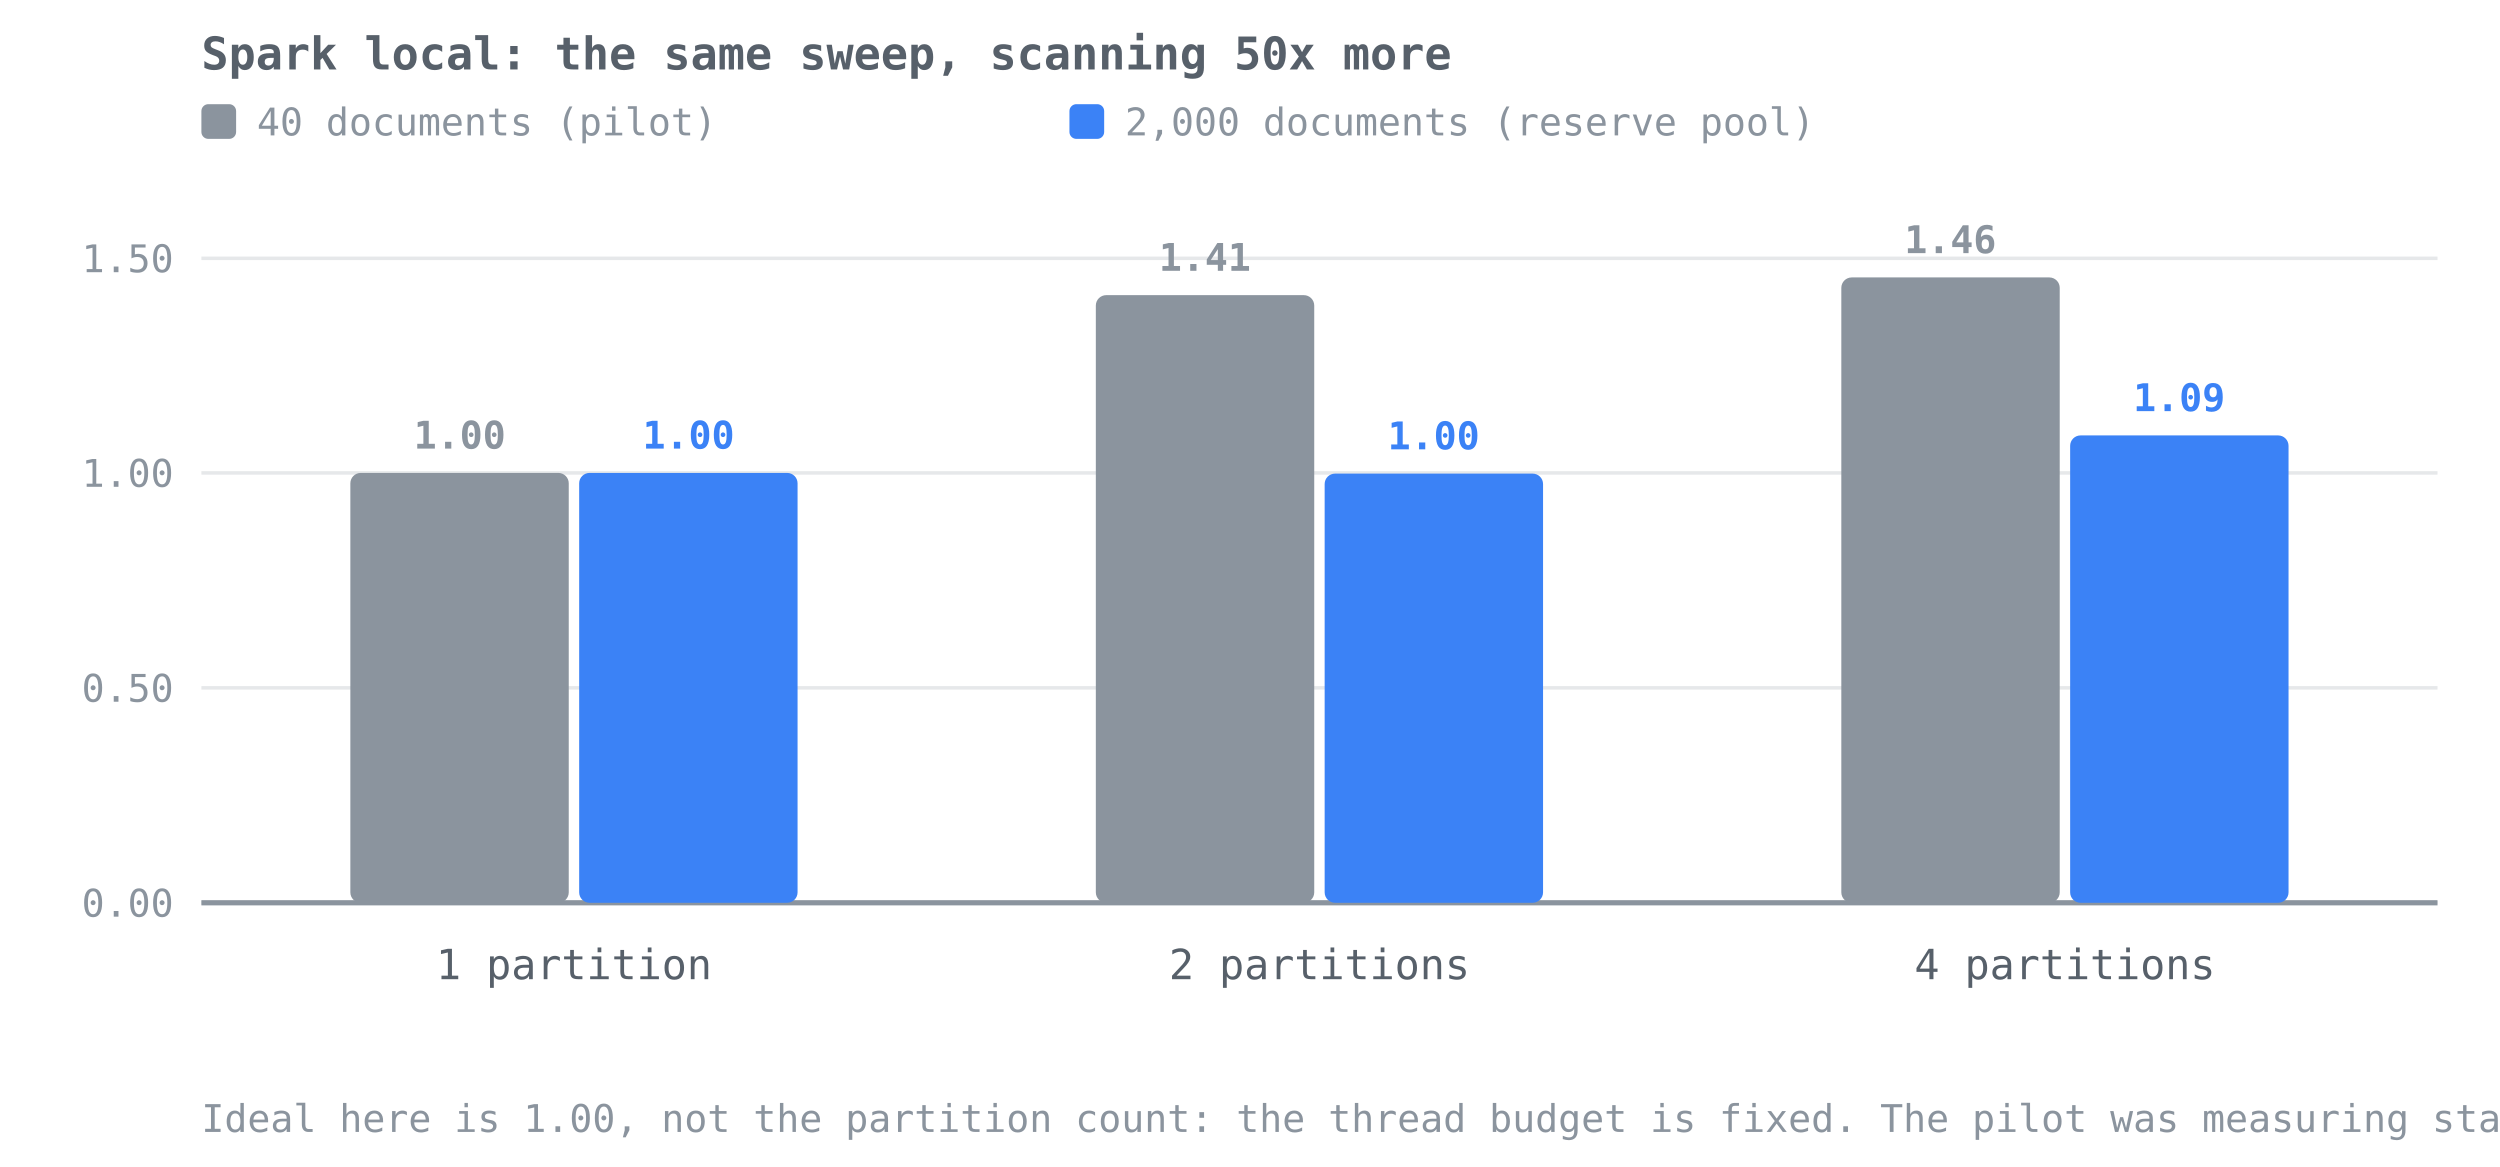
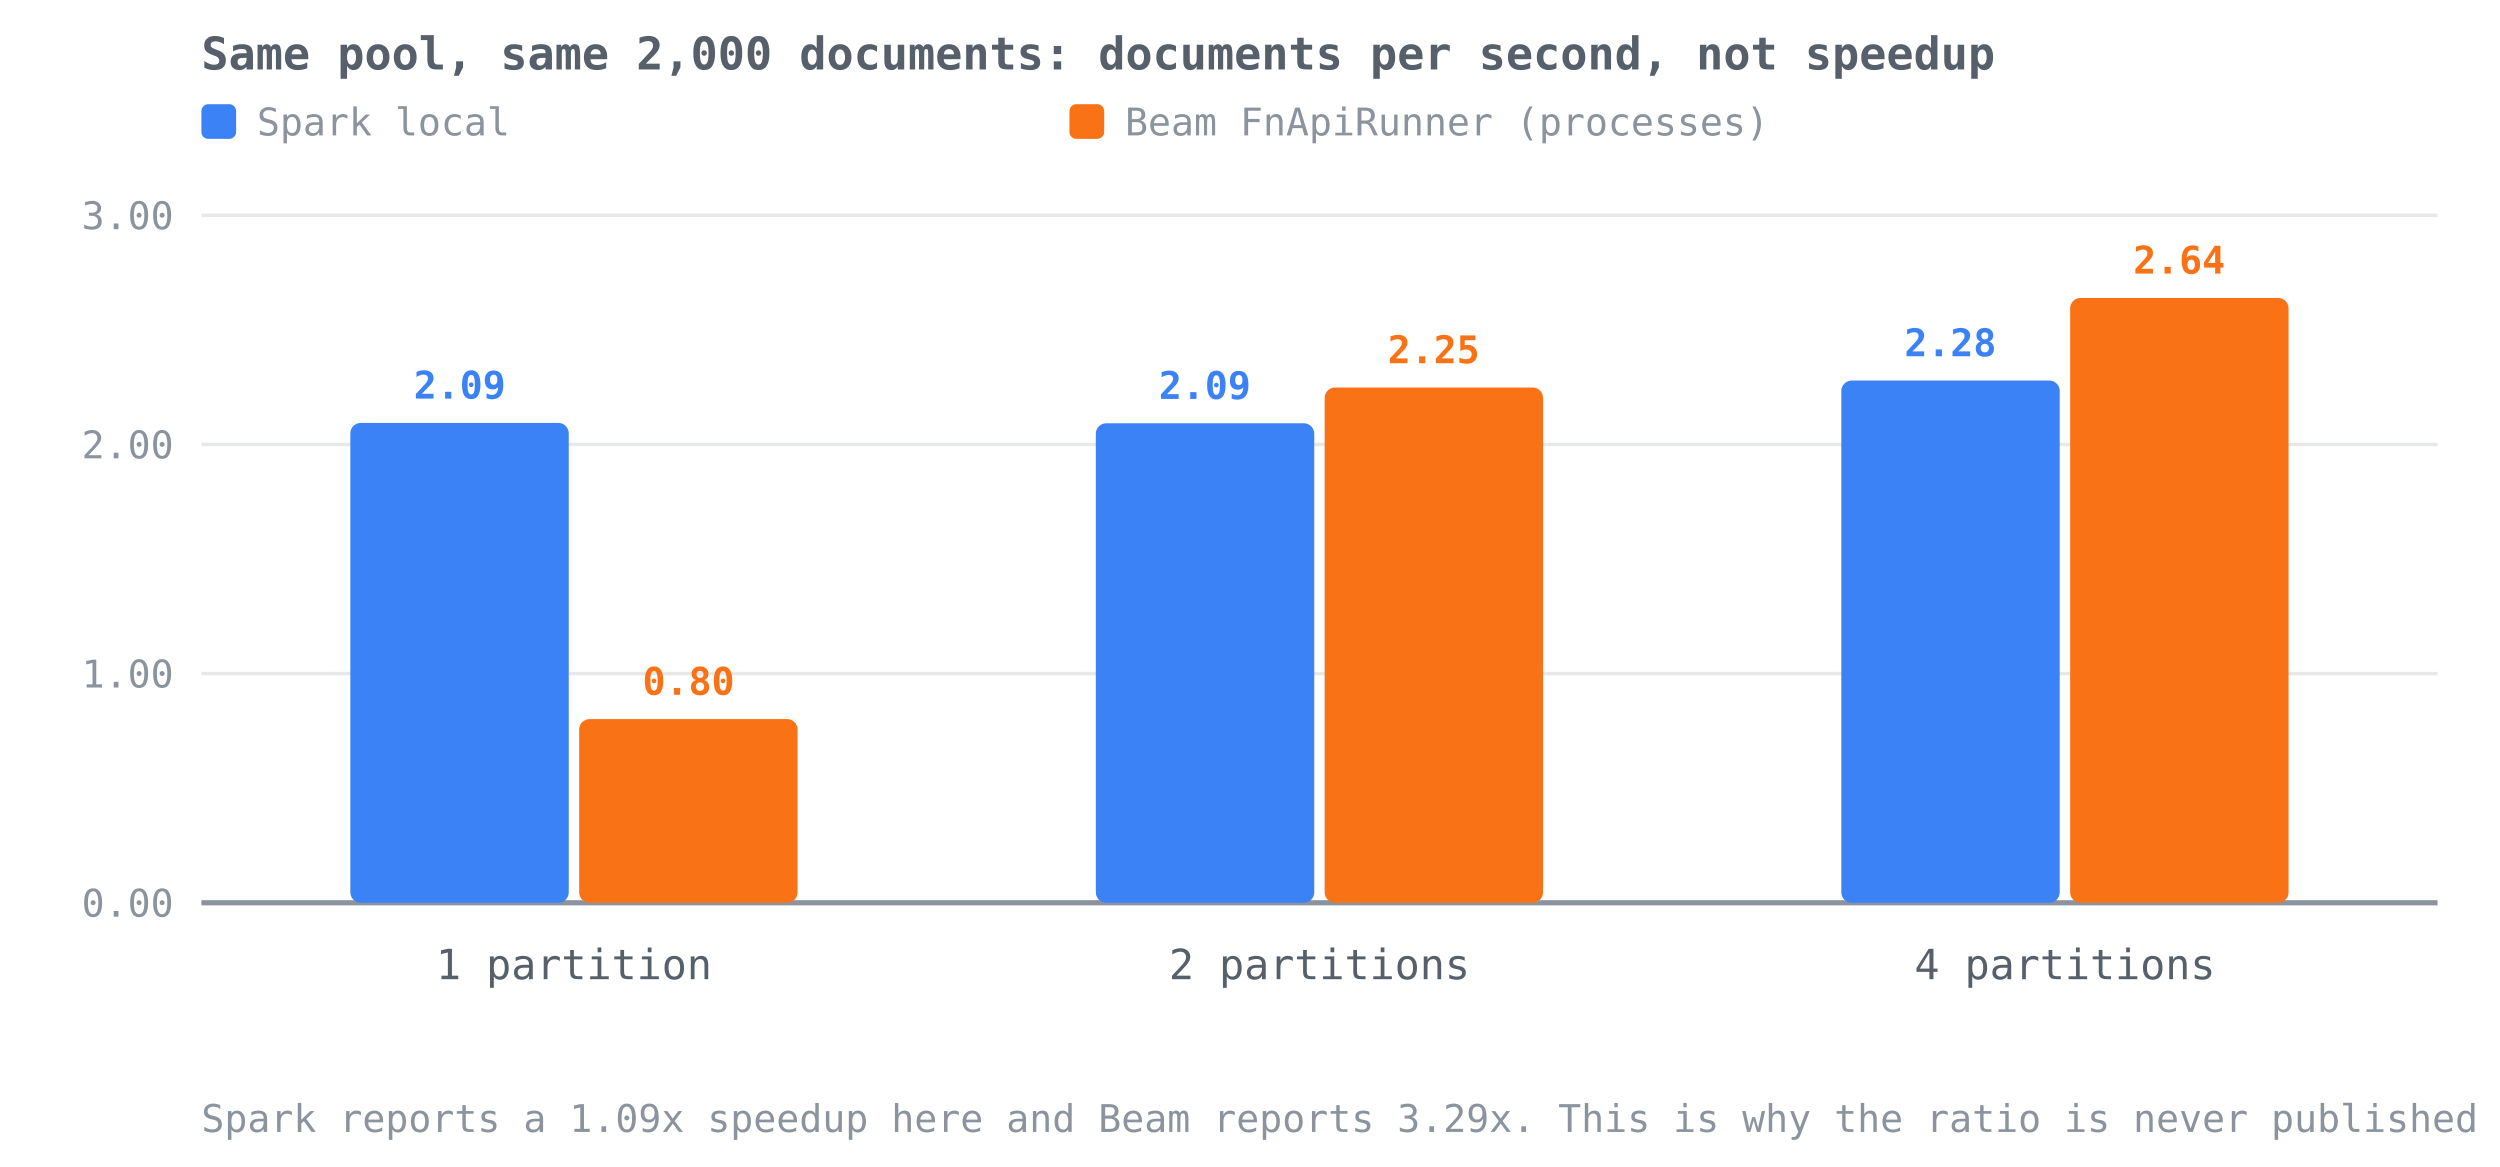
- <svg xmlns="http://www.w3.org/2000/svg" viewBox="0 0 720 336" width="720" height="336" role="img" aria-label="Spark local: the same sweep, scanning 50x more">
-   <text x="58.0" y="20.0" font-family="ui-monospace,SFMono-Regular,Menlo,monospace" font-size="13" fill="#57606a" text-anchor="start" font-weight="600">Spark local: the same sweep, scanning 50x more</text>
-   <rect x="58" y="30" width="10" height="10" rx="2" fill="#8b949e" />
-   <text x="74.0" y="39.0" font-family="ui-monospace,SFMono-Regular,Menlo,monospace" font-size="11" fill="#8b949e" text-anchor="start" font-weight="400">40 documents (pilot)</text>
-   <rect x="308" y="30" width="10" height="10" rx="2" fill="#3b82f6" />
-   <text x="324.0" y="39.0" font-family="ui-monospace,SFMono-Regular,Menlo,monospace" font-size="11" fill="#8b949e" text-anchor="start" font-weight="400">2,000 documents (reserve pool)</text>
+ <svg xmlns="http://www.w3.org/2000/svg" viewBox="0 0 720 336" width="720" height="336" role="img" aria-label="Same pool, same 2,000 documents: documents per second, not speedup">
+   <text x="58.0" y="20.0" font-family="ui-monospace,SFMono-Regular,Menlo,monospace" font-size="13" fill="#57606a" text-anchor="start" font-weight="600">Same pool, same 2,000 documents: documents per second, not speedup</text>
+   <rect x="58" y="30" width="10" height="10" rx="2" fill="#3b82f6" />
+   <text x="74.0" y="39.0" font-family="ui-monospace,SFMono-Regular,Menlo,monospace" font-size="11" fill="#8b949e" text-anchor="start" font-weight="400">Spark local</text>
+   <rect x="308" y="30" width="10" height="10" rx="2" fill="#f97316" />
+   <text x="324.0" y="39.0" font-family="ui-monospace,SFMono-Regular,Menlo,monospace" font-size="11" fill="#8b949e" text-anchor="start" font-weight="400">Beam FnApiRunner (processes)</text>
  <line x1="58" y1="260.0" x2="702" y2="260.0" stroke="#8b949e" stroke-width="1" opacity="0.22" />
  <text x="50.0" y="264.0" font-family="ui-monospace,SFMono-Regular,Menlo,monospace" font-size="11" fill="#8b949e" text-anchor="end" font-weight="400">0.00</text>
-   <line x1="58" y1="198.1" x2="702" y2="198.1" stroke="#8b949e" stroke-width="1" opacity="0.22" />
-   <text x="50.0" y="202.1" font-family="ui-monospace,SFMono-Regular,Menlo,monospace" font-size="11" fill="#8b949e" text-anchor="end" font-weight="400">0.50</text>
-   <line x1="58" y1="136.2" x2="702" y2="136.2" stroke="#8b949e" stroke-width="1" opacity="0.22" />
-   <text x="50.0" y="140.2" font-family="ui-monospace,SFMono-Regular,Menlo,monospace" font-size="11" fill="#8b949e" text-anchor="end" font-weight="400">1.00</text>
-   <line x1="58" y1="74.4" x2="702" y2="74.4" stroke="#8b949e" stroke-width="1" opacity="0.22" />
-   <text x="50.0" y="78.4" font-family="ui-monospace,SFMono-Regular,Menlo,monospace" font-size="11" fill="#8b949e" text-anchor="end" font-weight="400">1.50</text>
+   <line x1="58" y1="194.0" x2="702" y2="194.0" stroke="#8b949e" stroke-width="1" opacity="0.22" />
+   <text x="50.0" y="198.0" font-family="ui-monospace,SFMono-Regular,Menlo,monospace" font-size="11" fill="#8b949e" text-anchor="end" font-weight="400">1.00</text>
+   <line x1="58" y1="128.0" x2="702" y2="128.0" stroke="#8b949e" stroke-width="1" opacity="0.22" />
+   <text x="50.0" y="132.0" font-family="ui-monospace,SFMono-Regular,Menlo,monospace" font-size="11" fill="#8b949e" text-anchor="end" font-weight="400">2.00</text>
+   <line x1="58" y1="62.0" x2="702" y2="62.0" stroke="#8b949e" stroke-width="1" opacity="0.22" />
+   <text x="50.0" y="66.0" font-family="ui-monospace,SFMono-Regular,Menlo,monospace" font-size="11" fill="#8b949e" text-anchor="end" font-weight="400">3.00</text>
  <line x1="58" y1="260" x2="702" y2="260" stroke="#8b949e" stroke-width="1.5" />
-   <rect x="100.9" y="136.2" width="62.9" height="123.8" rx="3" fill="#8b949e" />
-   <text x="132.4" y="129.2" font-family="ui-monospace,SFMono-Regular,Menlo,monospace" font-size="11" fill="#8b949e" text-anchor="middle" font-weight="600">1.00</text>
-   <rect x="166.8" y="136.2" width="62.9" height="123.8" rx="3" fill="#3b82f6" />
-   <text x="198.3" y="129.2" font-family="ui-monospace,SFMono-Regular,Menlo,monospace" font-size="11" fill="#3b82f6" text-anchor="middle" font-weight="600">1.00</text>
+   <rect x="100.9" y="121.8" width="62.9" height="138.2" rx="3" fill="#3b82f6" />
+   <text x="132.4" y="114.8" font-family="ui-monospace,SFMono-Regular,Menlo,monospace" font-size="11" fill="#3b82f6" text-anchor="middle" font-weight="600">2.09</text>
+   <rect x="166.8" y="207.1" width="62.9" height="52.9" rx="3" fill="#f97316" />
+   <text x="198.3" y="200.1" font-family="ui-monospace,SFMono-Regular,Menlo,monospace" font-size="11" fill="#f97316" text-anchor="middle" font-weight="600">0.80</text>
  <text x="165.3" y="282.0" font-family="ui-monospace,SFMono-Regular,Menlo,monospace" font-size="12" fill="#57606a" text-anchor="middle" font-weight="400">1 partition</text>
-   <rect x="315.6" y="85.0" width="62.9" height="175.0" rx="3" fill="#8b949e" />
-   <text x="347.0" y="78.0" font-family="ui-monospace,SFMono-Regular,Menlo,monospace" font-size="11" fill="#8b949e" text-anchor="middle" font-weight="600">1.41</text>
-   <rect x="381.5" y="136.4" width="62.9" height="123.6" rx="3" fill="#3b82f6" />
-   <text x="412.9" y="129.4" font-family="ui-monospace,SFMono-Regular,Menlo,monospace" font-size="11" fill="#3b82f6" text-anchor="middle" font-weight="600">1.00</text>
+   <rect x="315.6" y="121.9" width="62.9" height="138.1" rx="3" fill="#3b82f6" />
+   <text x="347.0" y="114.9" font-family="ui-monospace,SFMono-Regular,Menlo,monospace" font-size="11" fill="#3b82f6" text-anchor="middle" font-weight="600">2.09</text>
+   <rect x="381.5" y="111.6" width="62.9" height="148.4" rx="3" fill="#f97316" />
+   <text x="412.9" y="104.6" font-family="ui-monospace,SFMono-Regular,Menlo,monospace" font-size="11" fill="#f97316" text-anchor="middle" font-weight="600">2.25</text>
  <text x="380.0" y="282.0" font-family="ui-monospace,SFMono-Regular,Menlo,monospace" font-size="12" fill="#57606a" text-anchor="middle" font-weight="400">2 partitions</text>
-   <rect x="530.3" y="79.9" width="62.9" height="180.1" rx="3" fill="#8b949e" />
-   <text x="561.7" y="72.9" font-family="ui-monospace,SFMono-Regular,Menlo,monospace" font-size="11" fill="#8b949e" text-anchor="middle" font-weight="600">1.46</text>
-   <rect x="596.2" y="125.4" width="62.9" height="134.6" rx="3" fill="#3b82f6" />
-   <text x="627.6" y="118.4" font-family="ui-monospace,SFMono-Regular,Menlo,monospace" font-size="11" fill="#3b82f6" text-anchor="middle" font-weight="600">1.09</text>
+   <rect x="530.3" y="109.6" width="62.9" height="150.4" rx="3" fill="#3b82f6" />
+   <text x="561.7" y="102.6" font-family="ui-monospace,SFMono-Regular,Menlo,monospace" font-size="11" fill="#3b82f6" text-anchor="middle" font-weight="600">2.28</text>
+   <rect x="596.2" y="85.8" width="62.9" height="174.2" rx="3" fill="#f97316" />
+   <text x="627.6" y="78.8" font-family="ui-monospace,SFMono-Regular,Menlo,monospace" font-size="11" fill="#f97316" text-anchor="middle" font-weight="600">2.64</text>
  <text x="594.7" y="282.0" font-family="ui-monospace,SFMono-Regular,Menlo,monospace" font-size="12" fill="#57606a" text-anchor="middle" font-weight="400">4 partitions</text>
-   <text x="58.0" y="326.0" font-family="ui-monospace,SFMono-Regular,Menlo,monospace" font-size="11" fill="#8b949e" text-anchor="start" font-weight="400">Ideal here is 1.00, not the partition count: the thread budget is fixed. The pilot was measuring startup.</text>
+   <text x="58.0" y="326.0" font-family="ui-monospace,SFMono-Regular,Menlo,monospace" font-size="11" fill="#8b949e" text-anchor="start" font-weight="400">Spark reports a 1.09x speedup here and Beam reports 3.29x. This is why the ratio is never published alone.</text>
</svg>
